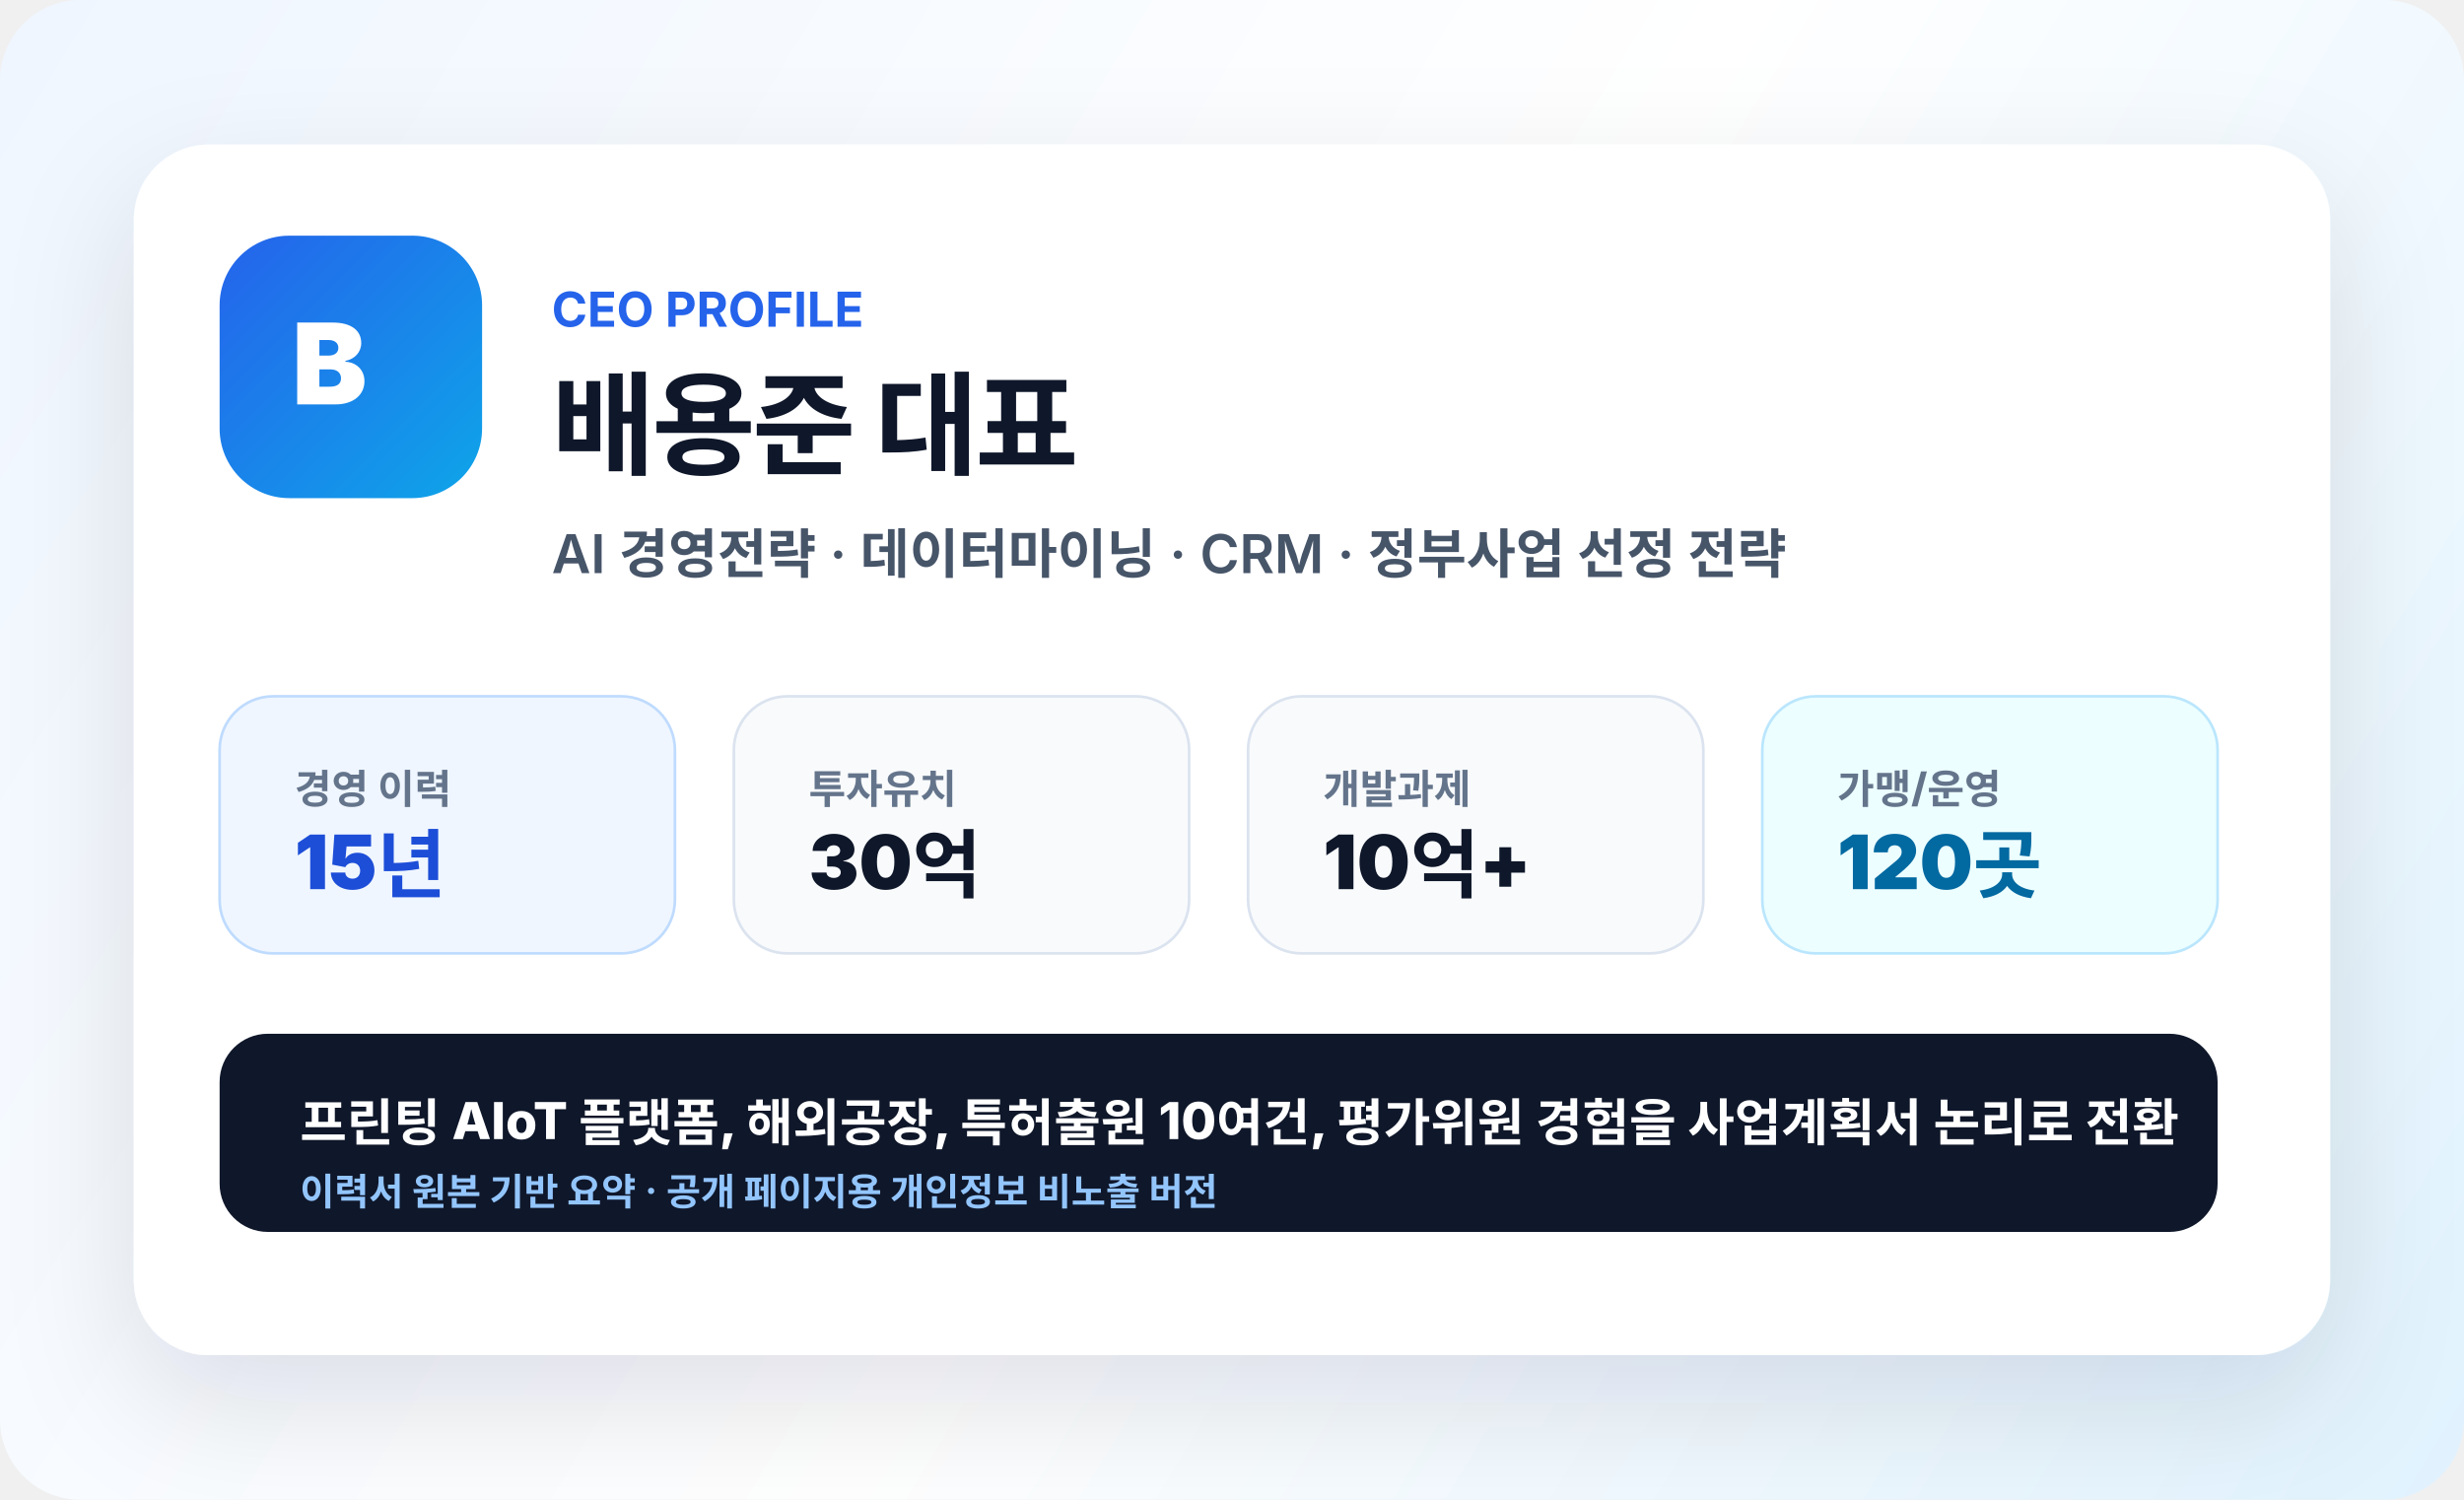
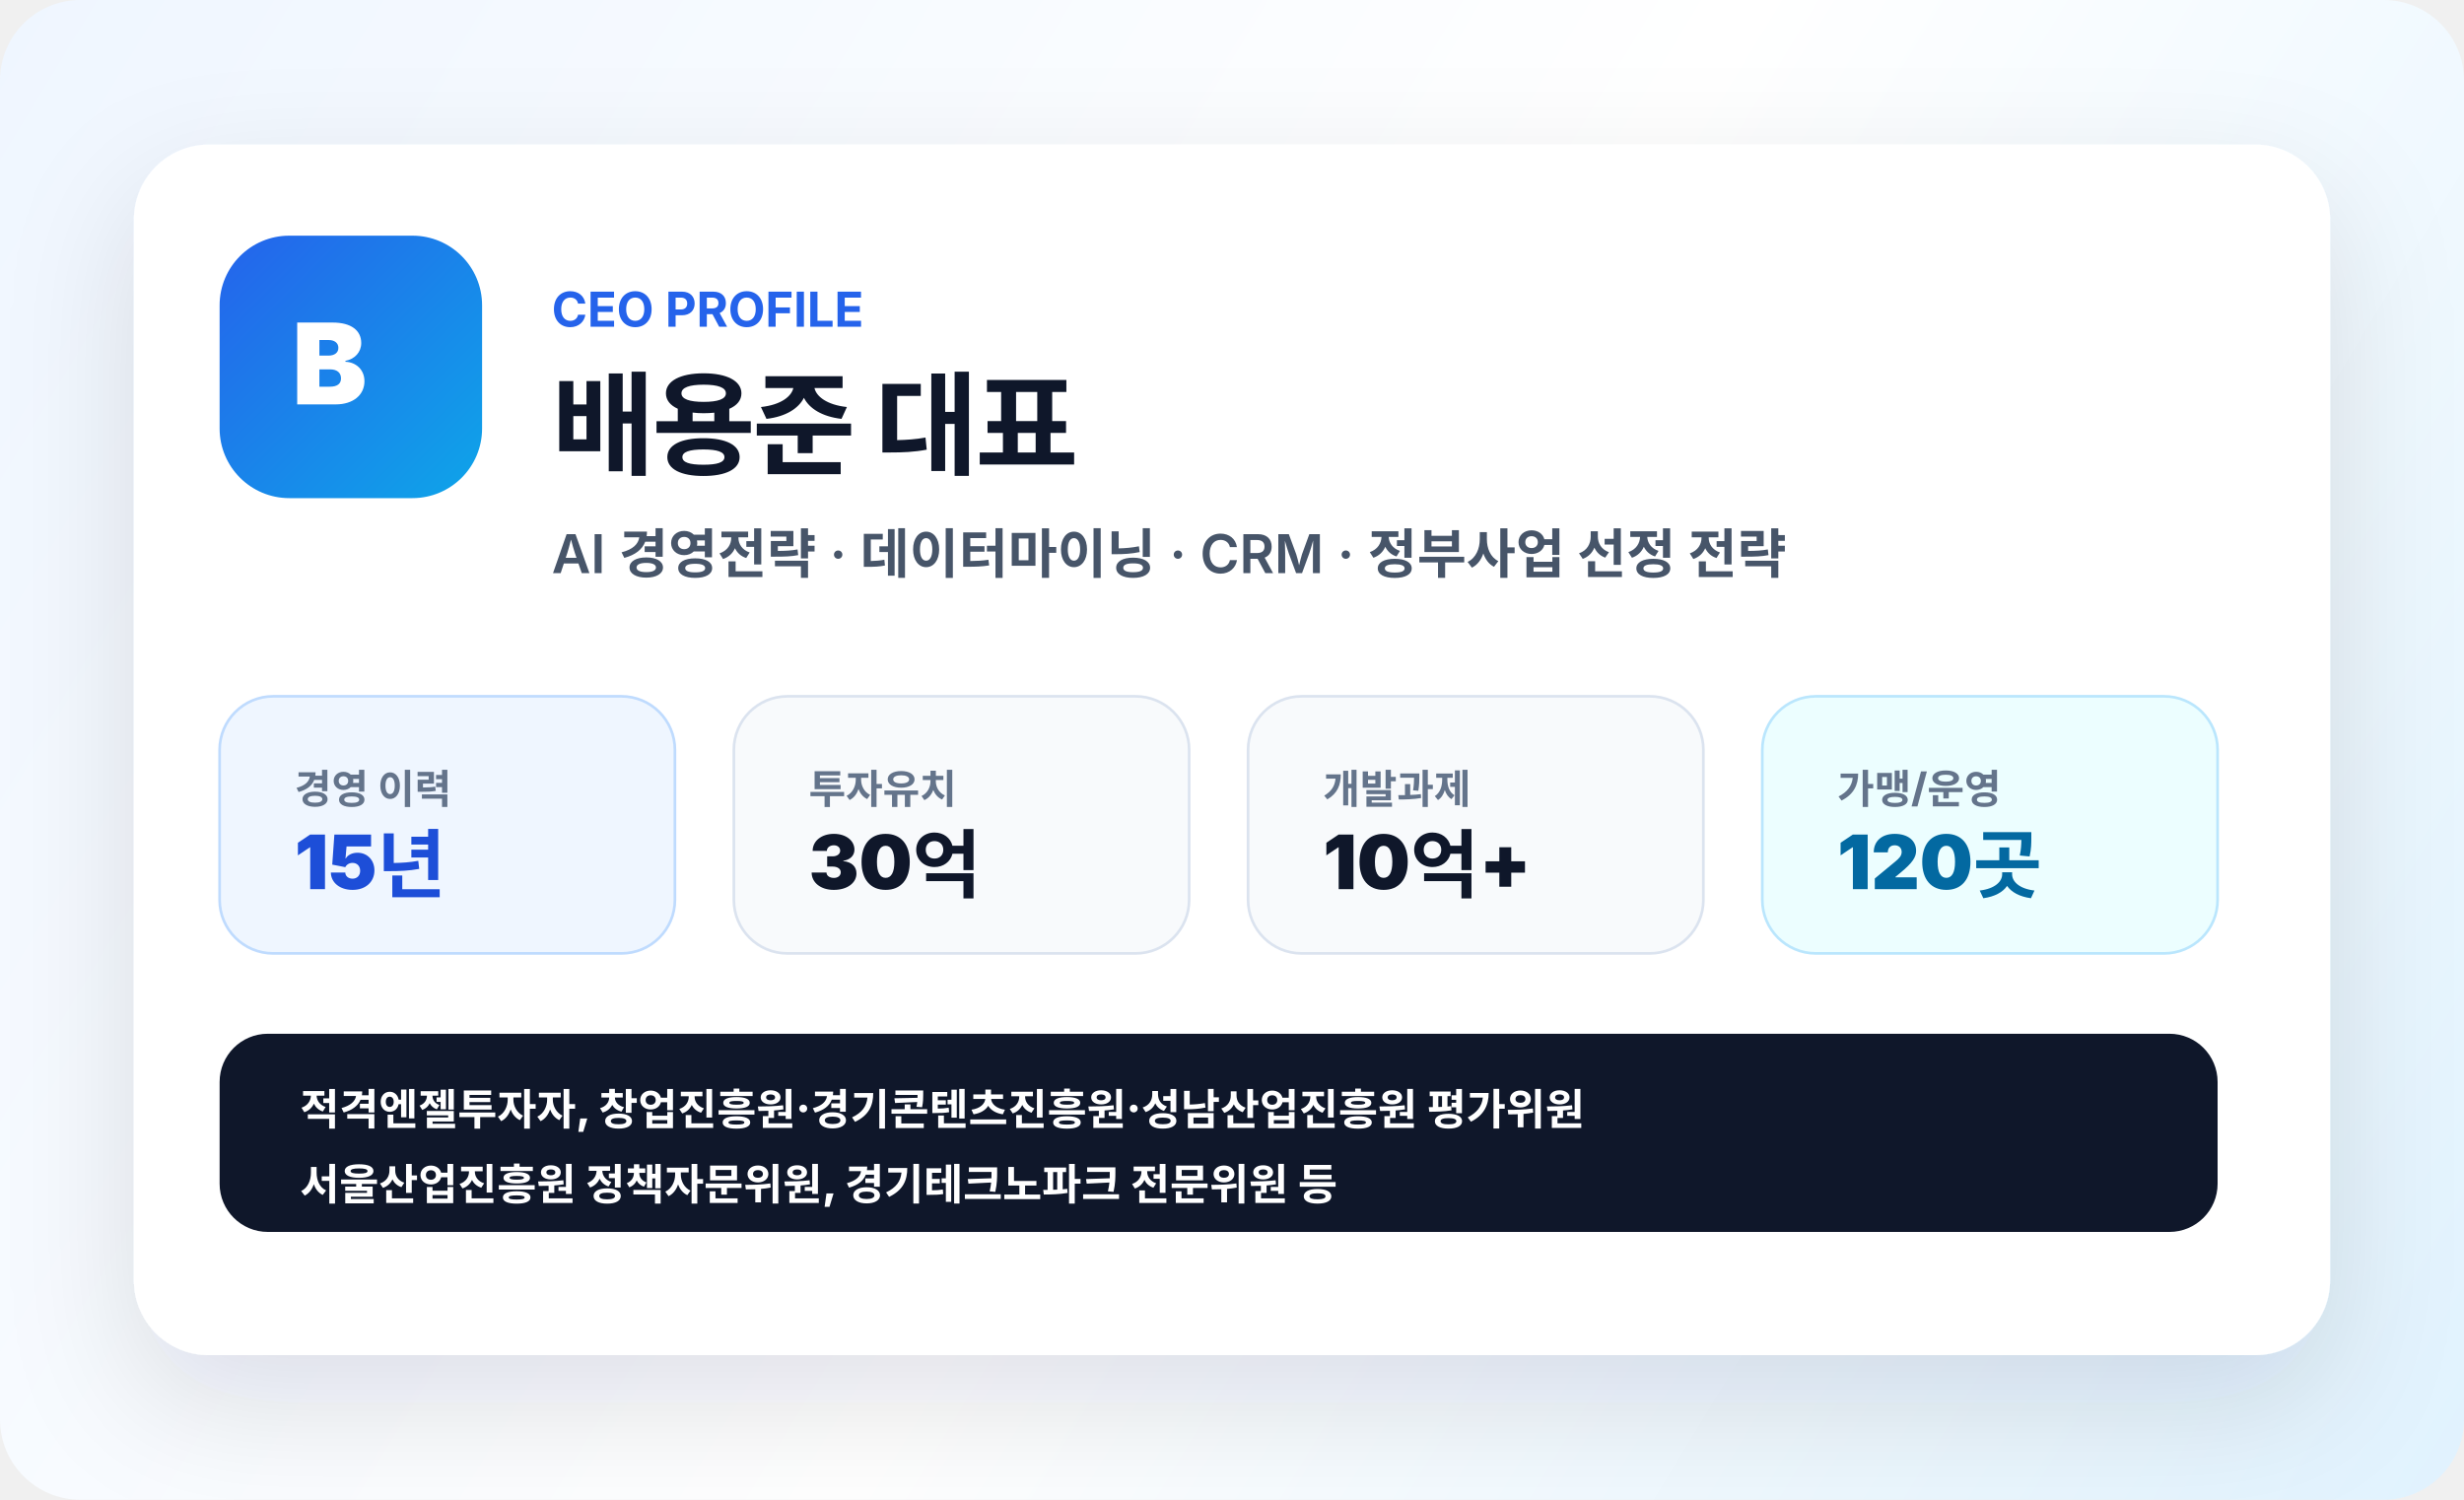
<svg xmlns="http://www.w3.org/2000/svg" width="920" height="560" viewBox="0 0 920 560" fill="none" role="img" aria-labelledby="title desc">
  <defs>
    <linearGradient id="bg" x1="0" y1="0" x2="920" y2="560" gradientUnits="userSpaceOnUse">
      <stop stop-color="#eff6ff" />
      <stop offset="0.52" stop-color="#ffffff" />
      <stop offset="1" stop-color="#e0f2fe" />
    </linearGradient>
    <linearGradient id="blue" x1="0" y1="0" x2="1" y2="1">
      <stop stop-color="#2563eb" />
      <stop offset="1" stop-color="#0ea5e9" />
    </linearGradient>
    <filter id="shadow" x="-20" y="-20" width="960" height="620" filterUnits="userSpaceOnUse" color-interpolation-filters="sRGB">
      <feDropShadow dx="0" dy="18" stdDeviation="24" flood-color="#0f172a" flood-opacity="0.12" />
    </filter>
    <style>
      .font { font-family: "Noto Sans KR", "IBM Plex Sans", -apple-system, BlinkMacSystemFont, "Segoe UI", sans-serif; }
      .small { font-size: 18px; font-weight: 700; fill: #2563eb; }
      .body { font-size: 20px; font-weight: 600; fill: #475569; }
      .label { font-size: 15px; font-weight: 800; fill: #64748b; }
      .title { font-size: 42px; font-weight: 900; fill: #0f172a; letter-spacing: -1.2px; }
    </style>
  </defs>
  <rect width="920" height="560" rx="30" fill="url(#bg)" />
  <g filter="url(#shadow)">
    <rect x="50" y="54" width="820" height="452" rx="28" fill="#ffffff" />
  </g>
  <rect x="82" y="88" width="98" height="98" rx="26" fill="url(#blue)" />
  <text x="109" y="151" class="font" font-size="42" font-weight="900" fill="#fff">B</text>
  <text x="206" y="122" class="font small">CEO PROFILE</text>
  <text x="206" y="174" class="font title">배용준 대표</text>
  <text x="206" y="214" class="font body">AI 경영전략 · 데이터마이닝 · CRM · 정부사업 선정 전략</text>
  <g class="font">
    <rect x="82" y="260" width="170" height="96" rx="20" fill="#eff6ff" stroke="#bfdbfe" />
    <text x="110" y="300" class="label">경영 이력</text>
    <text x="110" y="332" font-size="28" font-weight="900" fill="#1d4ed8">15년</text>
    <rect x="274" y="260" width="170" height="96" rx="20" fill="#f8fafc" stroke="#dbe3ef" />
    <text x="302" y="300" class="label">투자유치</text>
    <text x="302" y="332" font-size="28" font-weight="900" fill="#0f172a">30억</text>
    <rect x="466" y="260" width="170" height="96" rx="20" fill="#f8fafc" stroke="#dbe3ef" />
    <text x="494" y="300" class="label">개발과제</text>
    <text x="494" y="332" font-size="28" font-weight="900" fill="#0f172a">10억+</text>
    <rect x="658" y="260" width="170" height="96" rx="20" fill="#ecfeff" stroke="#bae6fd" />
    <text x="686" y="300" class="label">가맹/운영</text>
    <text x="686" y="332" font-size="28" font-weight="900" fill="#0369a1">120곳</text>
  </g>
  <g class="font">
    <rect x="82" y="386" width="746" height="74" rx="18" fill="#0f172a" />
-     <text x="112" y="426" font-size="19" font-weight="800" fill="#fff">프린팅 AIoT 플랫폼, 해외공장, 특허출원 10여건, 평가위원 경험을 사업계획서 논리로 전환</text>
-     <text x="112" y="450" font-size="14" font-weight="700" fill="#93c5fd">이력서 원본 기반 요약 · 공개 페이지용 개인정보 비노출 버전</text>
+     <text x="112" y="420" font-size="16" font-weight="800" fill="#fff">적격엔젤투자자, 창업진흥원·경기콘텐츠진흥원·성남산업진흥원 평가위원</text>
+     <text x="112" y="448" font-size="16" font-weight="800" fill="#fff">서울산업진흥원 정책자문위원, 경기테크노파크 전문위원 등</text>
  </g>
</svg>
